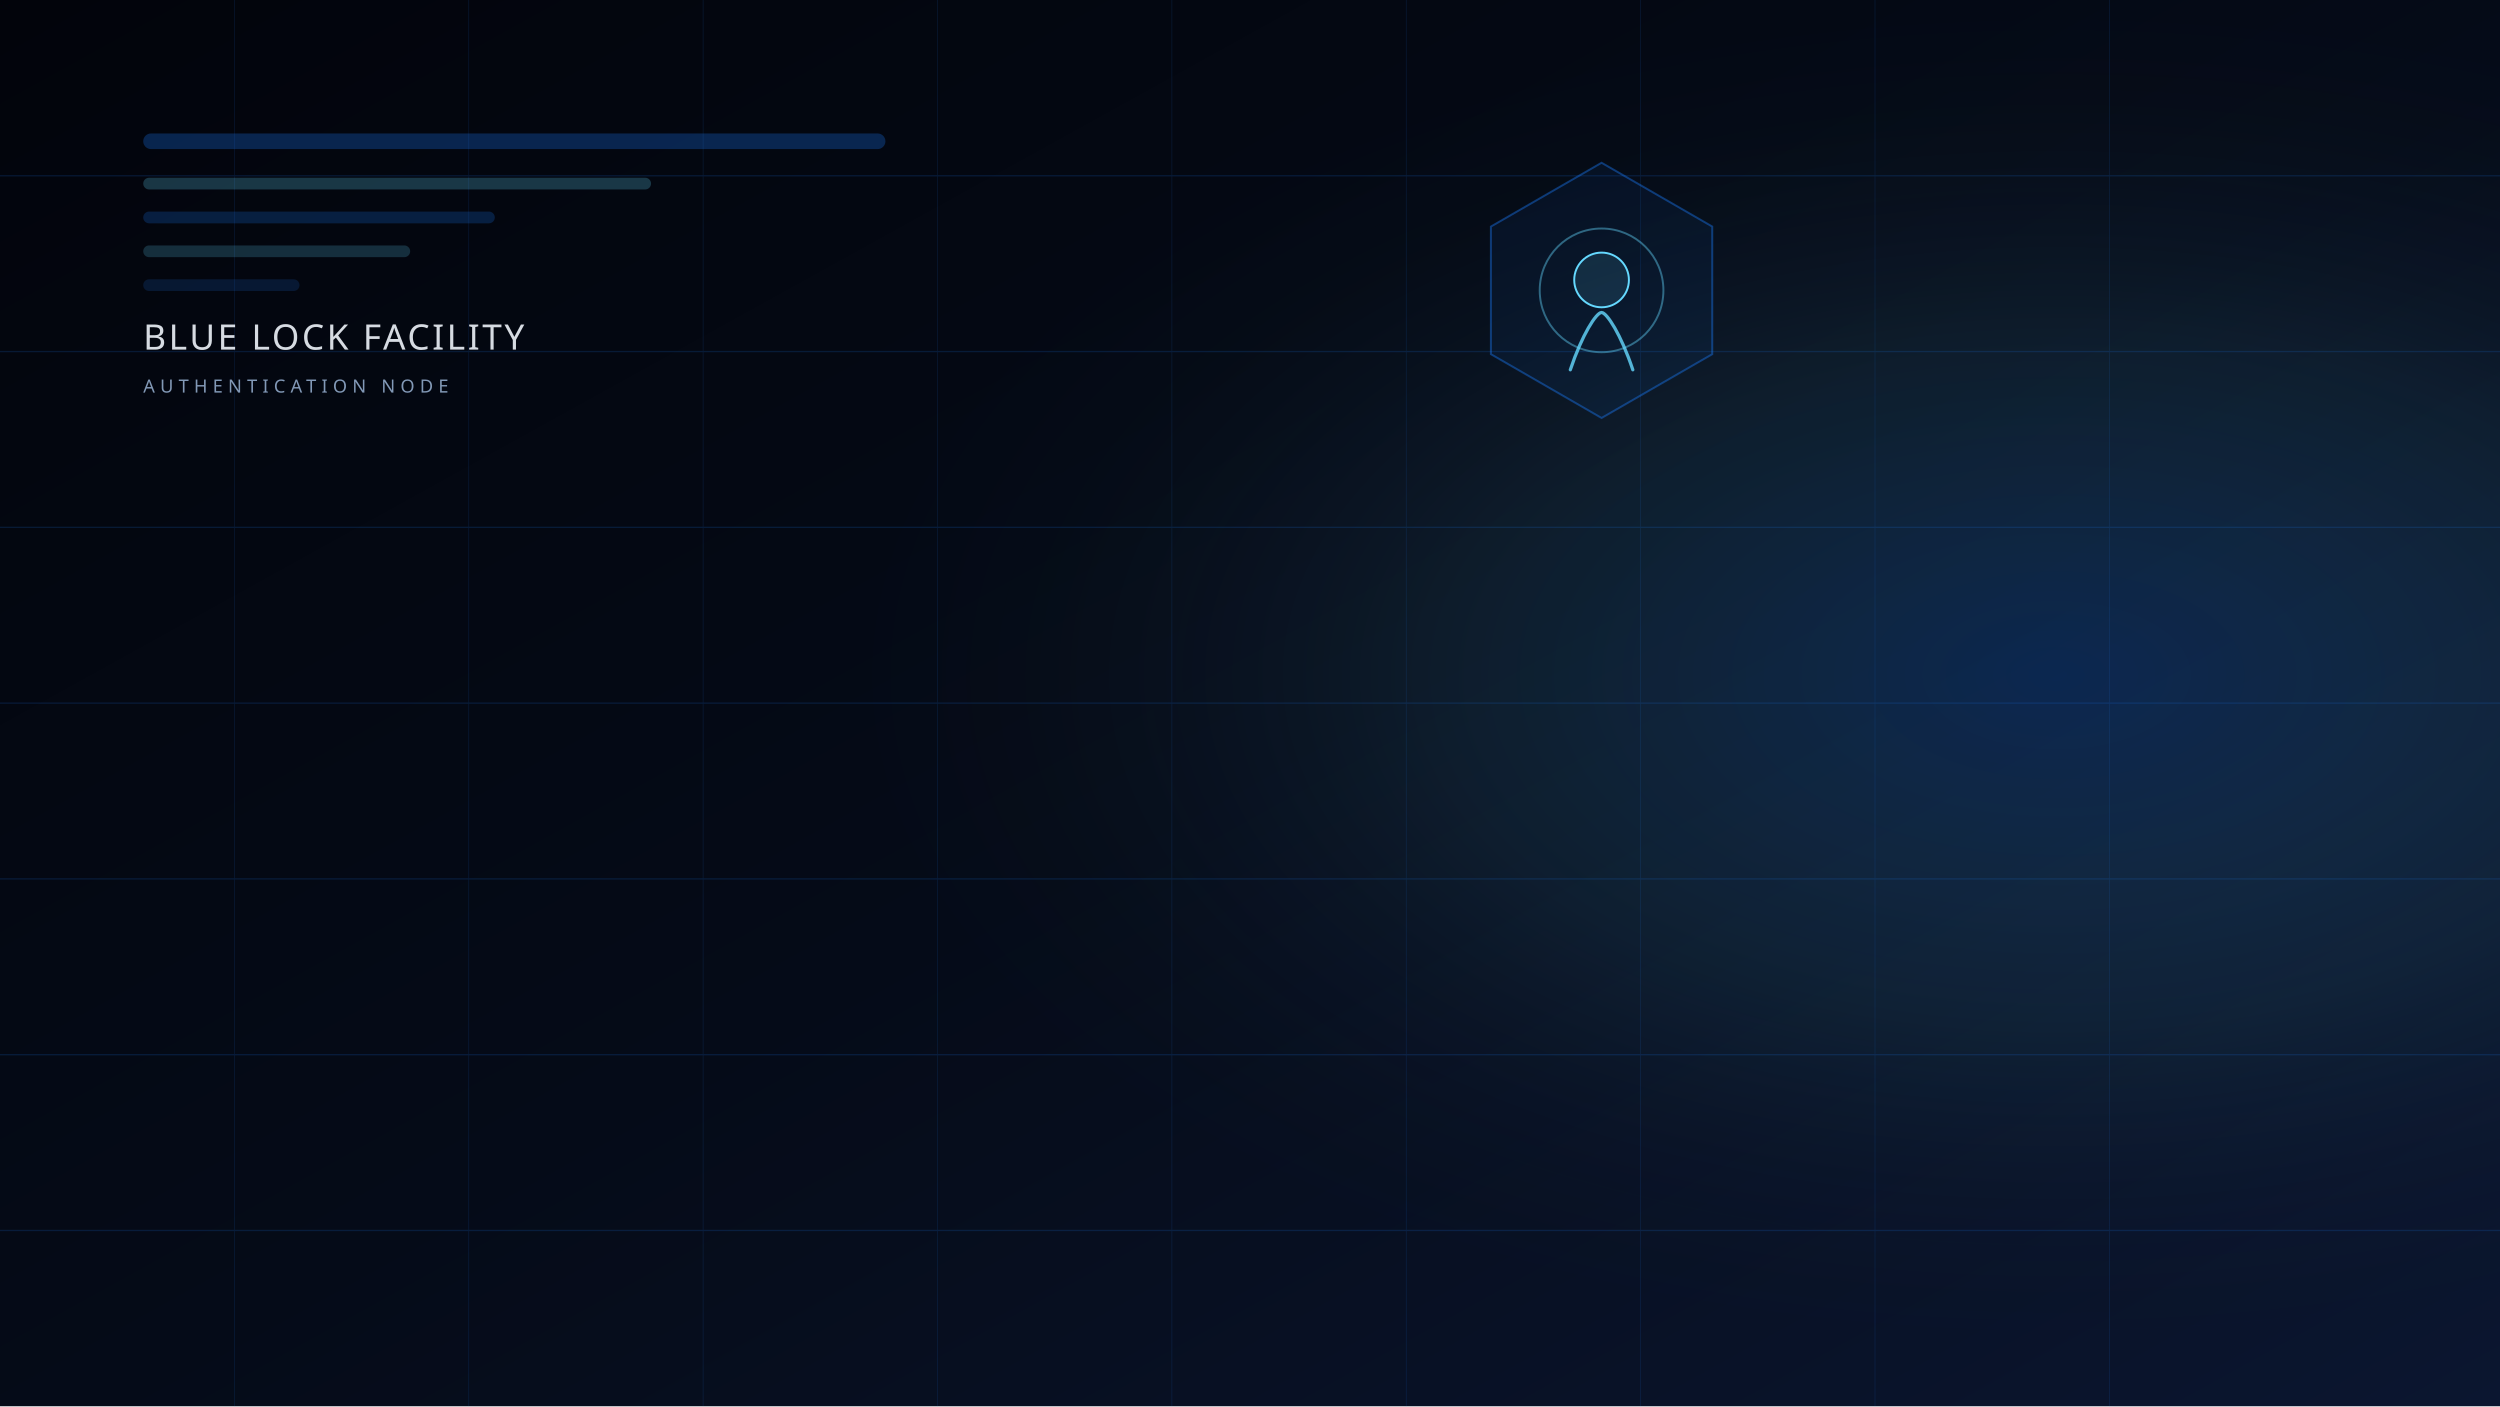
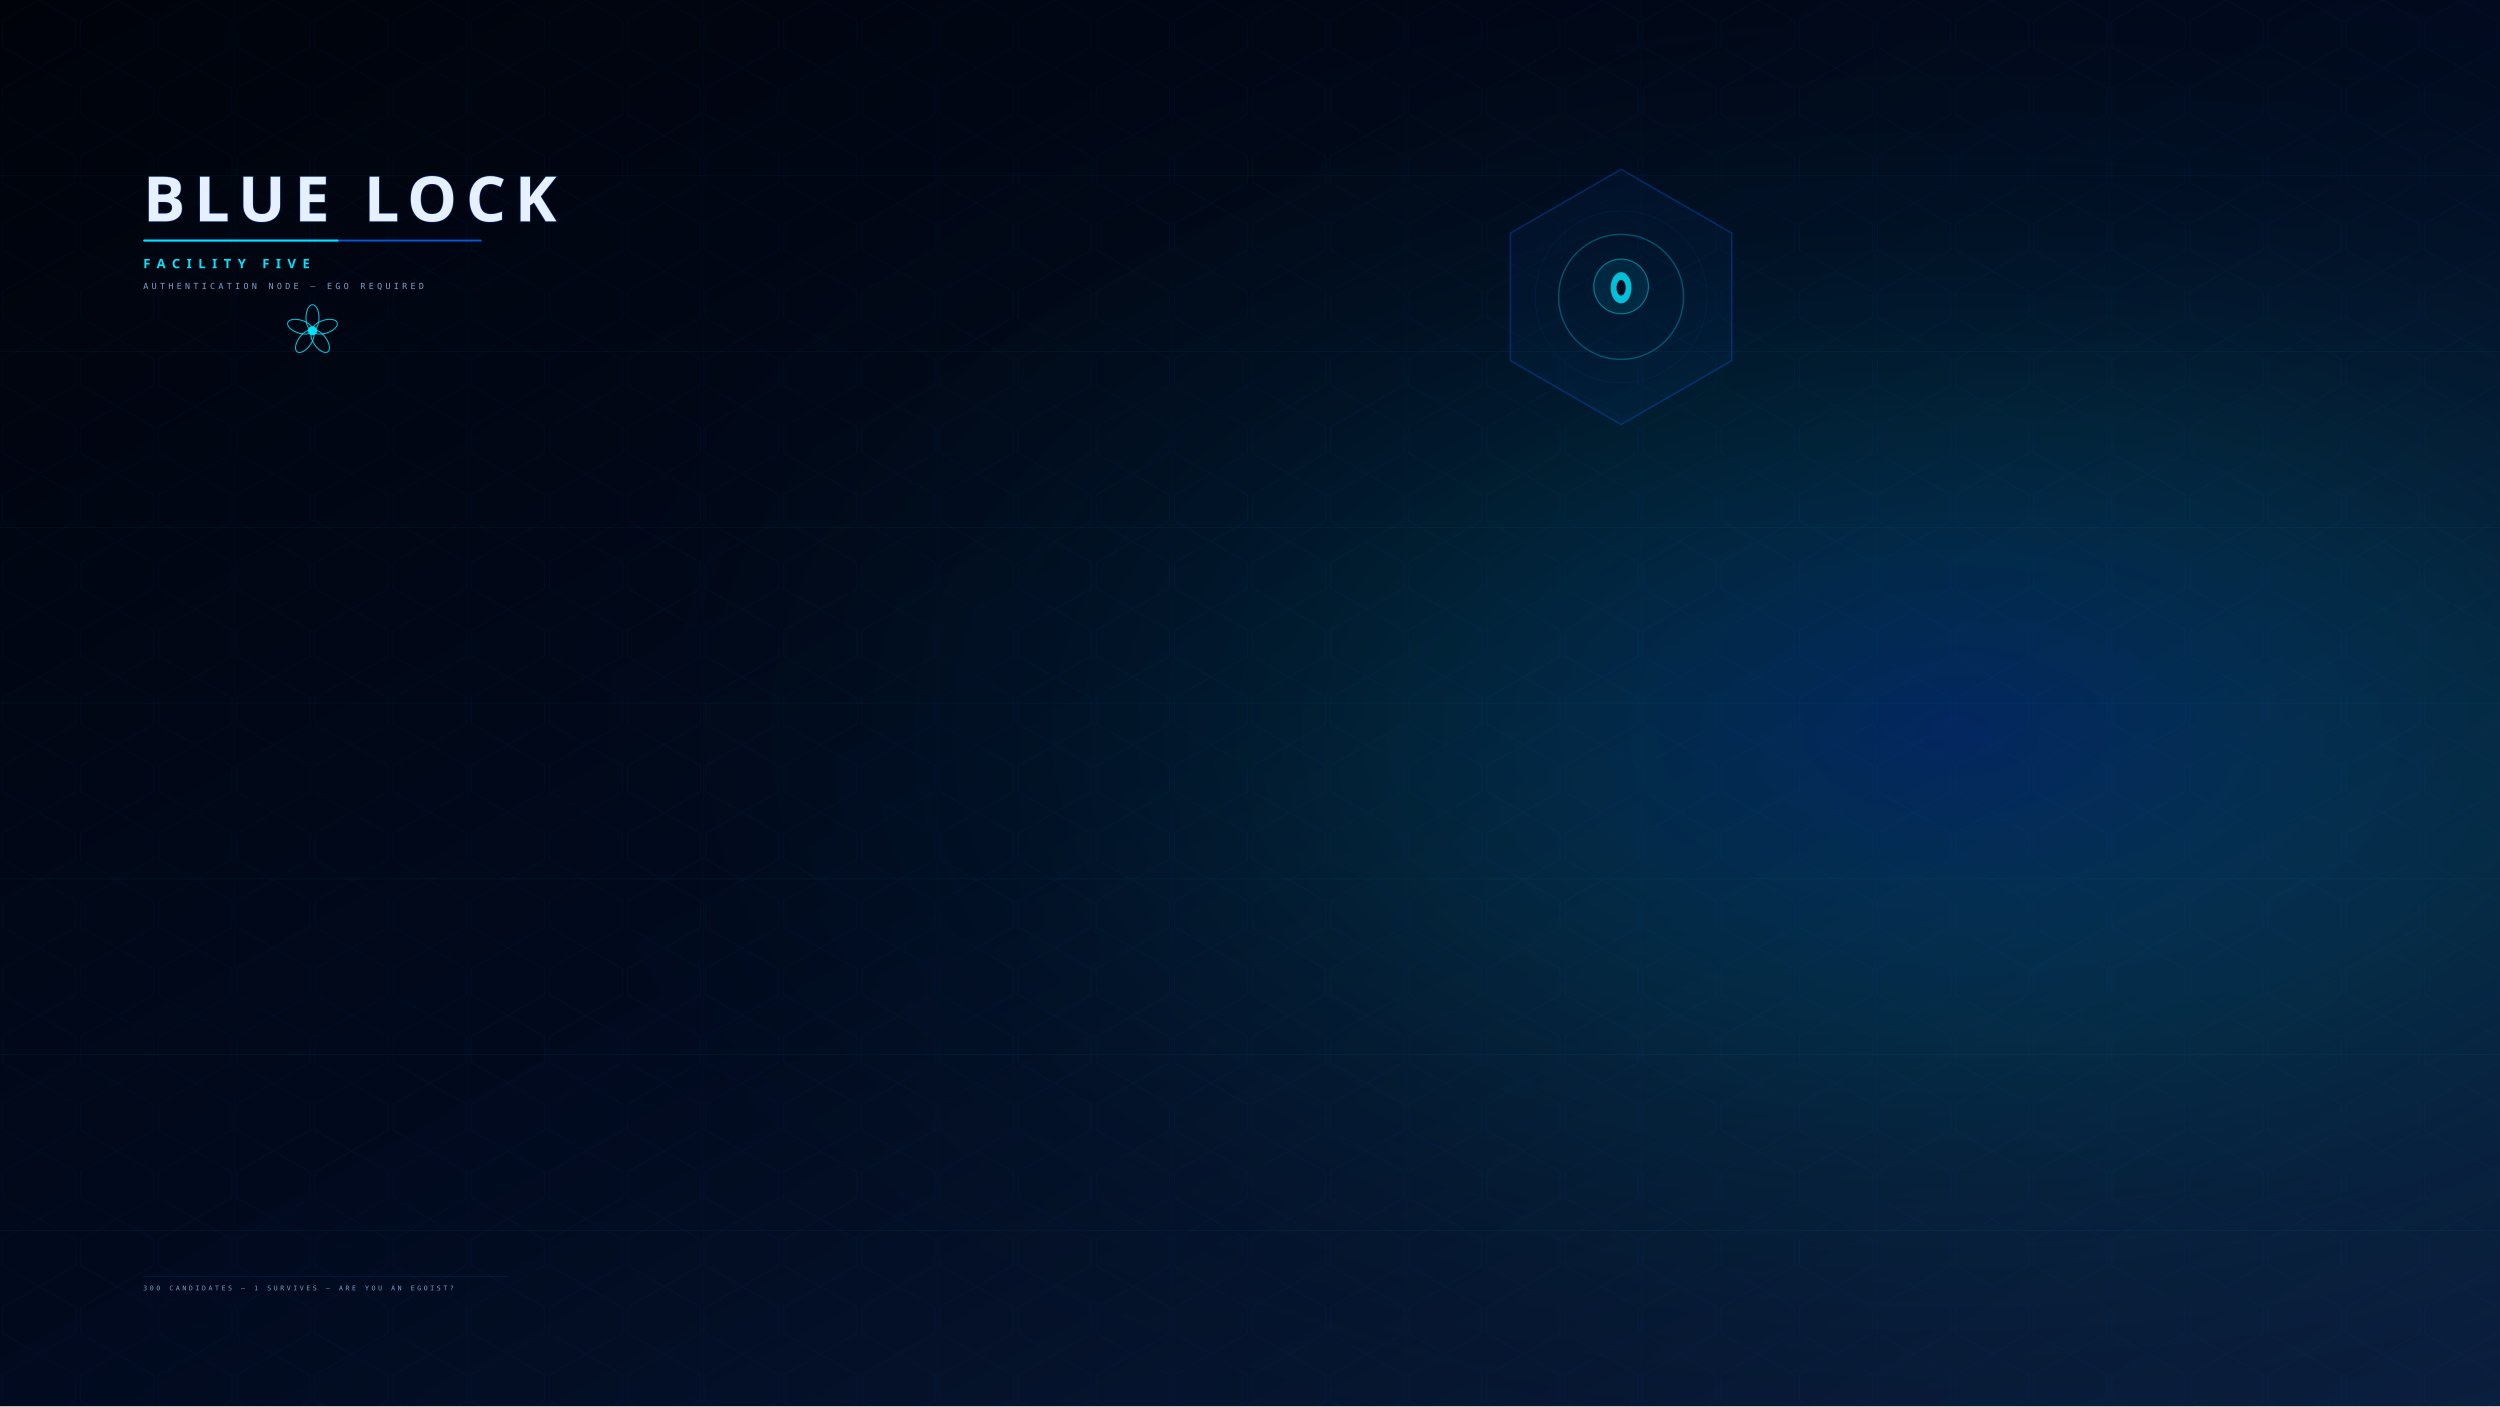
<svg xmlns="http://www.w3.org/2000/svg" viewBox="0 0 3840 2160" width="3840" height="2160">
  <defs>
    <linearGradient id="bg" x1="0" y1="0" x2="1" y2="1">
-       <stop offset="0" stop-color="#02040b" />
-       <stop offset="0.52" stop-color="#050b18" />
-       <stop offset="1" stop-color="#0b1630" />
+       <stop offset="0" stop-color="#00030A" />
+       <stop offset="0.5" stop-color="#010A1E" />
+       <stop offset="1" stop-color="#0A1E3D" />
    </linearGradient>
-     <radialGradient id="glow" cx="0.82" cy="0.48" r="0.5">
-       <stop offset="0" stop-color="#197dff" stop-opacity="0.22" />
-       <stop offset="0.5" stop-color="#65d9ff" stop-opacity="0.08" />
-       <stop offset="1" stop-color="#050b18" stop-opacity="0" />
+     <radialGradient id="glow" cx="0.78" cy="0.52" r="0.58">
+       <stop offset="0" stop-color="#0066FF" stop-opacity="0.26" />
+       <stop offset="0.4" stop-color="#00E5FF" stop-opacity="0.10" />
+       <stop offset="1" stop-color="#010A1E" stop-opacity="0" />
    </radialGradient>
+     <pattern id="hexGrid2" width="120" height="104" patternUnits="userSpaceOnUse">
+       <path d="M60 0 L116 32 L116 72 L60 104 L4 72 L4 32 Z" fill="none" stroke="#0066FF" stroke-opacity="0.06" stroke-width="1.1" />
+     </pattern>
  </defs>
  <rect width="3840" height="2160" fill="url(#bg)" />
+   <rect width="3840" height="2160" fill="url(#hexGrid2)" />
  <rect width="3840" height="2160" fill="url(#glow)" />
-   <g opacity="0.16">
-     <path d="M0 270 H3840 M0 540 H3840 M0 810 H3840 M0 1080 H3840 M0 1350 H3840 M0 1620 H3840 M0 1890 H3840" stroke="#197DFF" stroke-width="2" />
-     <path d="M360 0 V2160 M720 0 V2160 M1080 0 V2160 M1440 0 V2160 M1800 0 V2160 M2160 0 V2160 M2520 0 V2160 M2880 0 V2160 M3240 0 V2160" stroke="#197DFF" stroke-width="1" />
+   <g opacity="0.06">
+     <path d="M0 270 H3840 M0 540 H3840 M0 810 H3840 M0 1080 H3840 M0 1350 H3840 M0 1620 H3840 M0 1890 H3840" stroke="#00E5FF" stroke-width="1" />
+     <path d="M360 0 V2160 M720 0 V2160 M1080 0 V2160 M1440 0 V2160 M1800 0 V2160 M2160 0 V2160 M2520 0 V2160 M2880 0 V2160 M3240 0 V2160" stroke="#0066FF" stroke-width="0.6" />
  </g>
-   <g transform="translate(2290 250)">
-     <polygon points="170,0 340,98 340,294 170,392 0,294 0,98" fill="#197DFF" fill-opacity="0.06" stroke="#197DFF" stroke-opacity="0.4" stroke-width="3" />
-     <circle cx="170" cy="196" r="95" fill="none" stroke="#65D9FF" stroke-width="3" stroke-opacity="0.42" />
-     <path d="M122 318 C140 264, 162 230, 170 230 C178 230, 200 264, 218 318" fill="none" stroke="#65D9FF" stroke-opacity="0.8" stroke-width="5" stroke-linecap="round" />
-     <circle cx="170" cy="180" r="42" fill="#65D9FF" fill-opacity="0.12" stroke="#65D9FF" stroke-width="3" />
+   <g transform="translate(2320 260)" opacity="0.92">
+     <polygon points="170,0 340,98 340,294 170,392 0,294 0,98" fill="#0066FF" fill-opacity="0.05" stroke="#0066FF" stroke-opacity="0.32" stroke-width="2.5" />
+     <circle cx="170" cy="196" r="96" fill="none" stroke="#00E5FF" stroke-width="2.2" stroke-opacity="0.32" />
+     <circle cx="170" cy="196" r="132" fill="none" stroke="#0066FF" stroke-width="1" stroke-opacity="0.12" />
+     <circle cx="170" cy="180" r="42" fill="#00E5FF" fill-opacity="0.09" stroke="#00E5FF" stroke-width="1.8" stroke-opacity="0.5" />
+     <ellipse cx="170" cy="182" rx="16" ry="24" fill="#00E5FF" fill-opacity="0.88" />
+     <ellipse cx="170" cy="182" rx="7" ry="12" fill="#010A1E" />
  </g>
-   <g transform="translate(220 205)" opacity="0.95">
-     <rect x="0" y="0" width="1140" height="24" rx="12" fill="#197DFF" fill-opacity="0.28" />
-     <rect x="0" y="68" width="780" height="18" rx="9" fill="#65D9FF" fill-opacity="0.24" />
-     <rect x="0" y="120" width="540" height="18" rx="9" fill="#197DFF" fill-opacity="0.22" />
-     <rect x="0" y="172" width="410" height="18" rx="9" fill="#65D9FF" fill-opacity="0.2" />
-     <rect x="0" y="224" width="240" height="18" rx="9" fill="#197DFF" fill-opacity="0.16" />
-     <text x="0" y="332" fill="#F4F8FF" fill-opacity="0.92" font-family="Space Grotesk, sans-serif" font-size="54" letter-spacing="4">BLUE LOCK FACILITY</text>
-     <text x="0" y="398" fill="#9AB5D6" fill-opacity="0.88" font-family="Space Grotesk, sans-serif" font-size="28" letter-spacing="8">AUTHENTICATION NODE</text>
+   <g transform="translate(220 340)">
+     <text x="0" y="0" fill="none" stroke="#0066FF" stroke-width="2.2" stroke-opacity="0.38" font-family="Space Grotesk, sans-serif" font-size="96" font-weight="900" letter-spacing="14">BLUE LOCK</text>
+     <text x="0" y="0" fill="#E6F0FF" font-family="Space Grotesk, sans-serif" font-size="96" font-weight="900" letter-spacing="14">BLUE LOCK</text>
+     <rect x="0" y="28" width="520" height="3" rx="1.5" fill="#0066FF" fill-opacity="0.85" />
+     <rect x="0" y="28" width="300" height="3" rx="1.5" fill="#00E5FF" />
+     <text x="0" y="72" fill="#00E5FF" font-family="Space Grotesk, sans-serif" font-size="20" font-weight="700" letter-spacing="10">FACILITY FIVE</text>
+     <text x="0" y="104" fill="#7AA0C8" font-family="JetBrains Mono, monospace" font-size="13" letter-spacing="5">AUTHENTICATION  NODE  —  EGO  REQUIRED</text>
+     <g transform="translate(260 168)">
+       <g fill="none" stroke="#00E5FF" stroke-width="1.6" stroke-opacity="0.85">
+         <ellipse cx="0" cy="-20" rx="10" ry="20" />
+         <ellipse cx="19" cy="-6.2" rx="10" ry="20" transform="rotate(72 19 -6.2)" />
+         <ellipse cx="11.8" cy="16.2" rx="10" ry="20" transform="rotate(144 11.8 16.2)" />
+         <ellipse cx="-11.8" cy="16.2" rx="10" ry="20" transform="rotate(216 -11.8 16.2)" />
+         <ellipse cx="-19" cy="-6.2" rx="10" ry="20" transform="rotate(288 -19 -6.2)" />
+       </g>
+       <circle cx="0" cy="0" r="7" fill="#00E5FF" />
+     </g>
+   </g>
+   <g transform="translate(220 1960)">
+     <rect x="0" y="0" width="560" height="1" fill="#0066FF" fill-opacity="0.22" />
+     <text x="0" y="22" fill="#7AA0C8" font-family="JetBrains Mono, monospace" font-size="10" letter-spacing="4">300 CANDIDATES  —  1 SURVIVES  —  ARE YOU AN EGOIST?</text>
  </g>
</svg>
